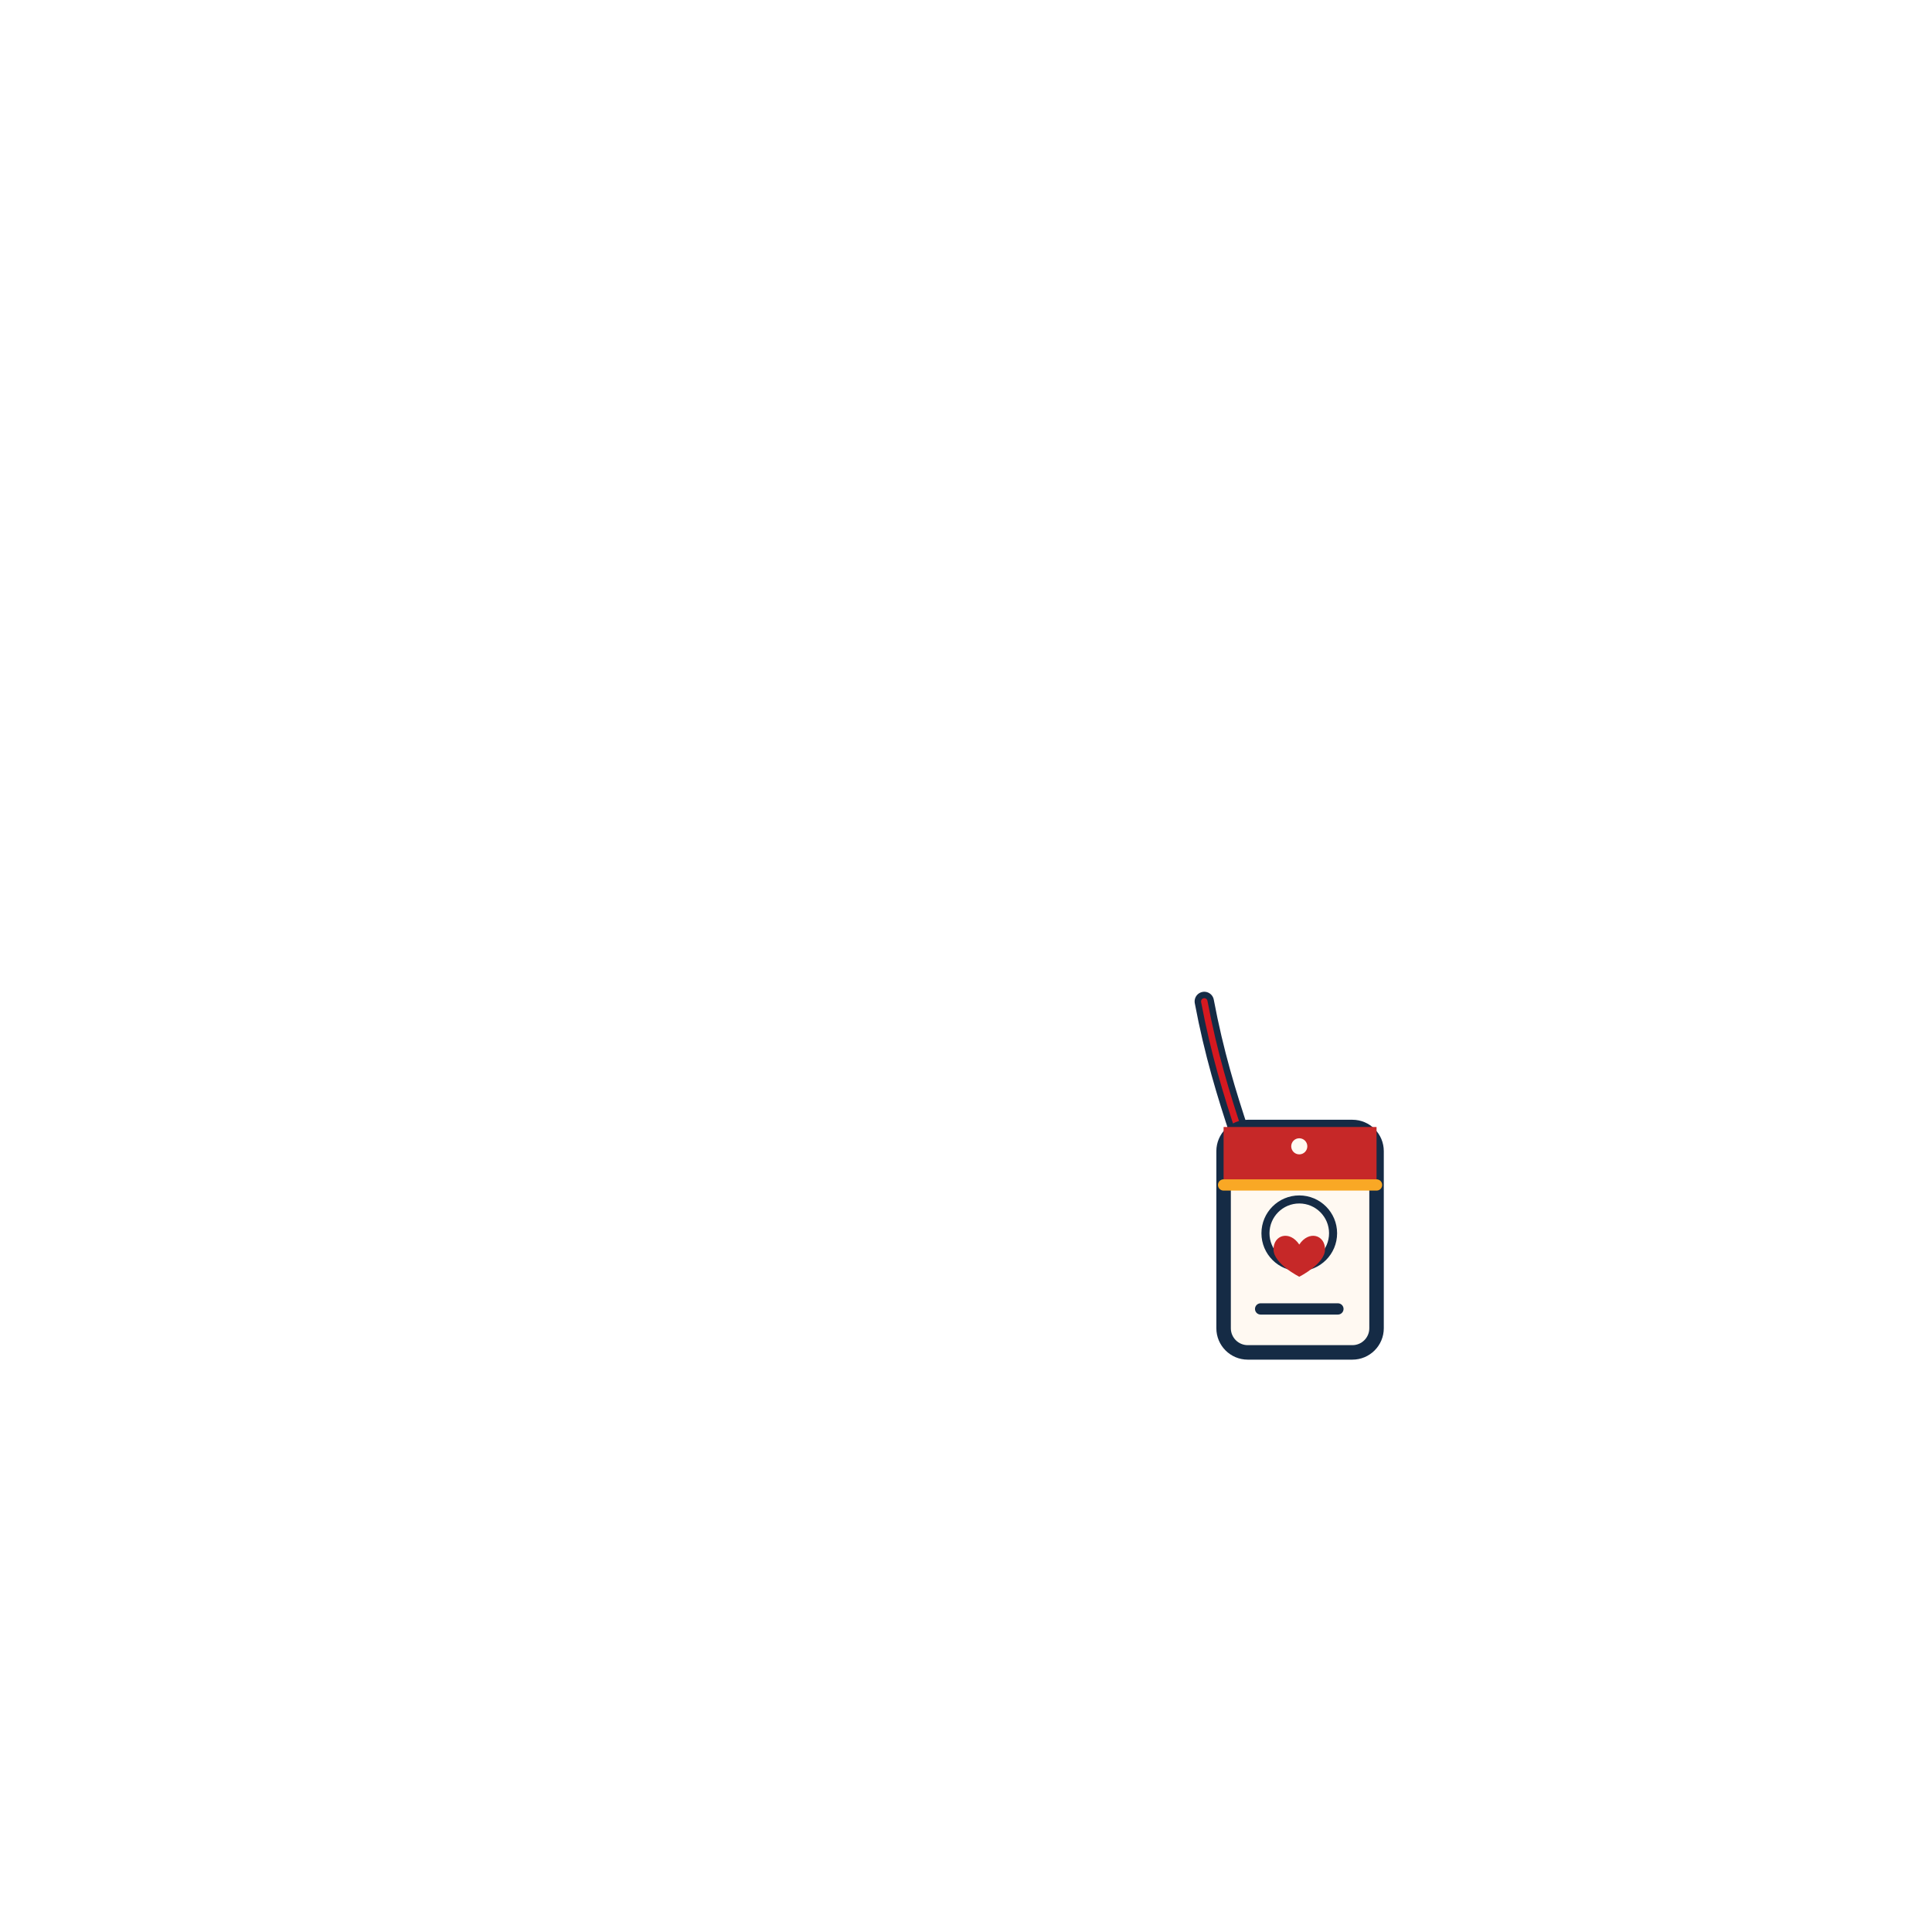
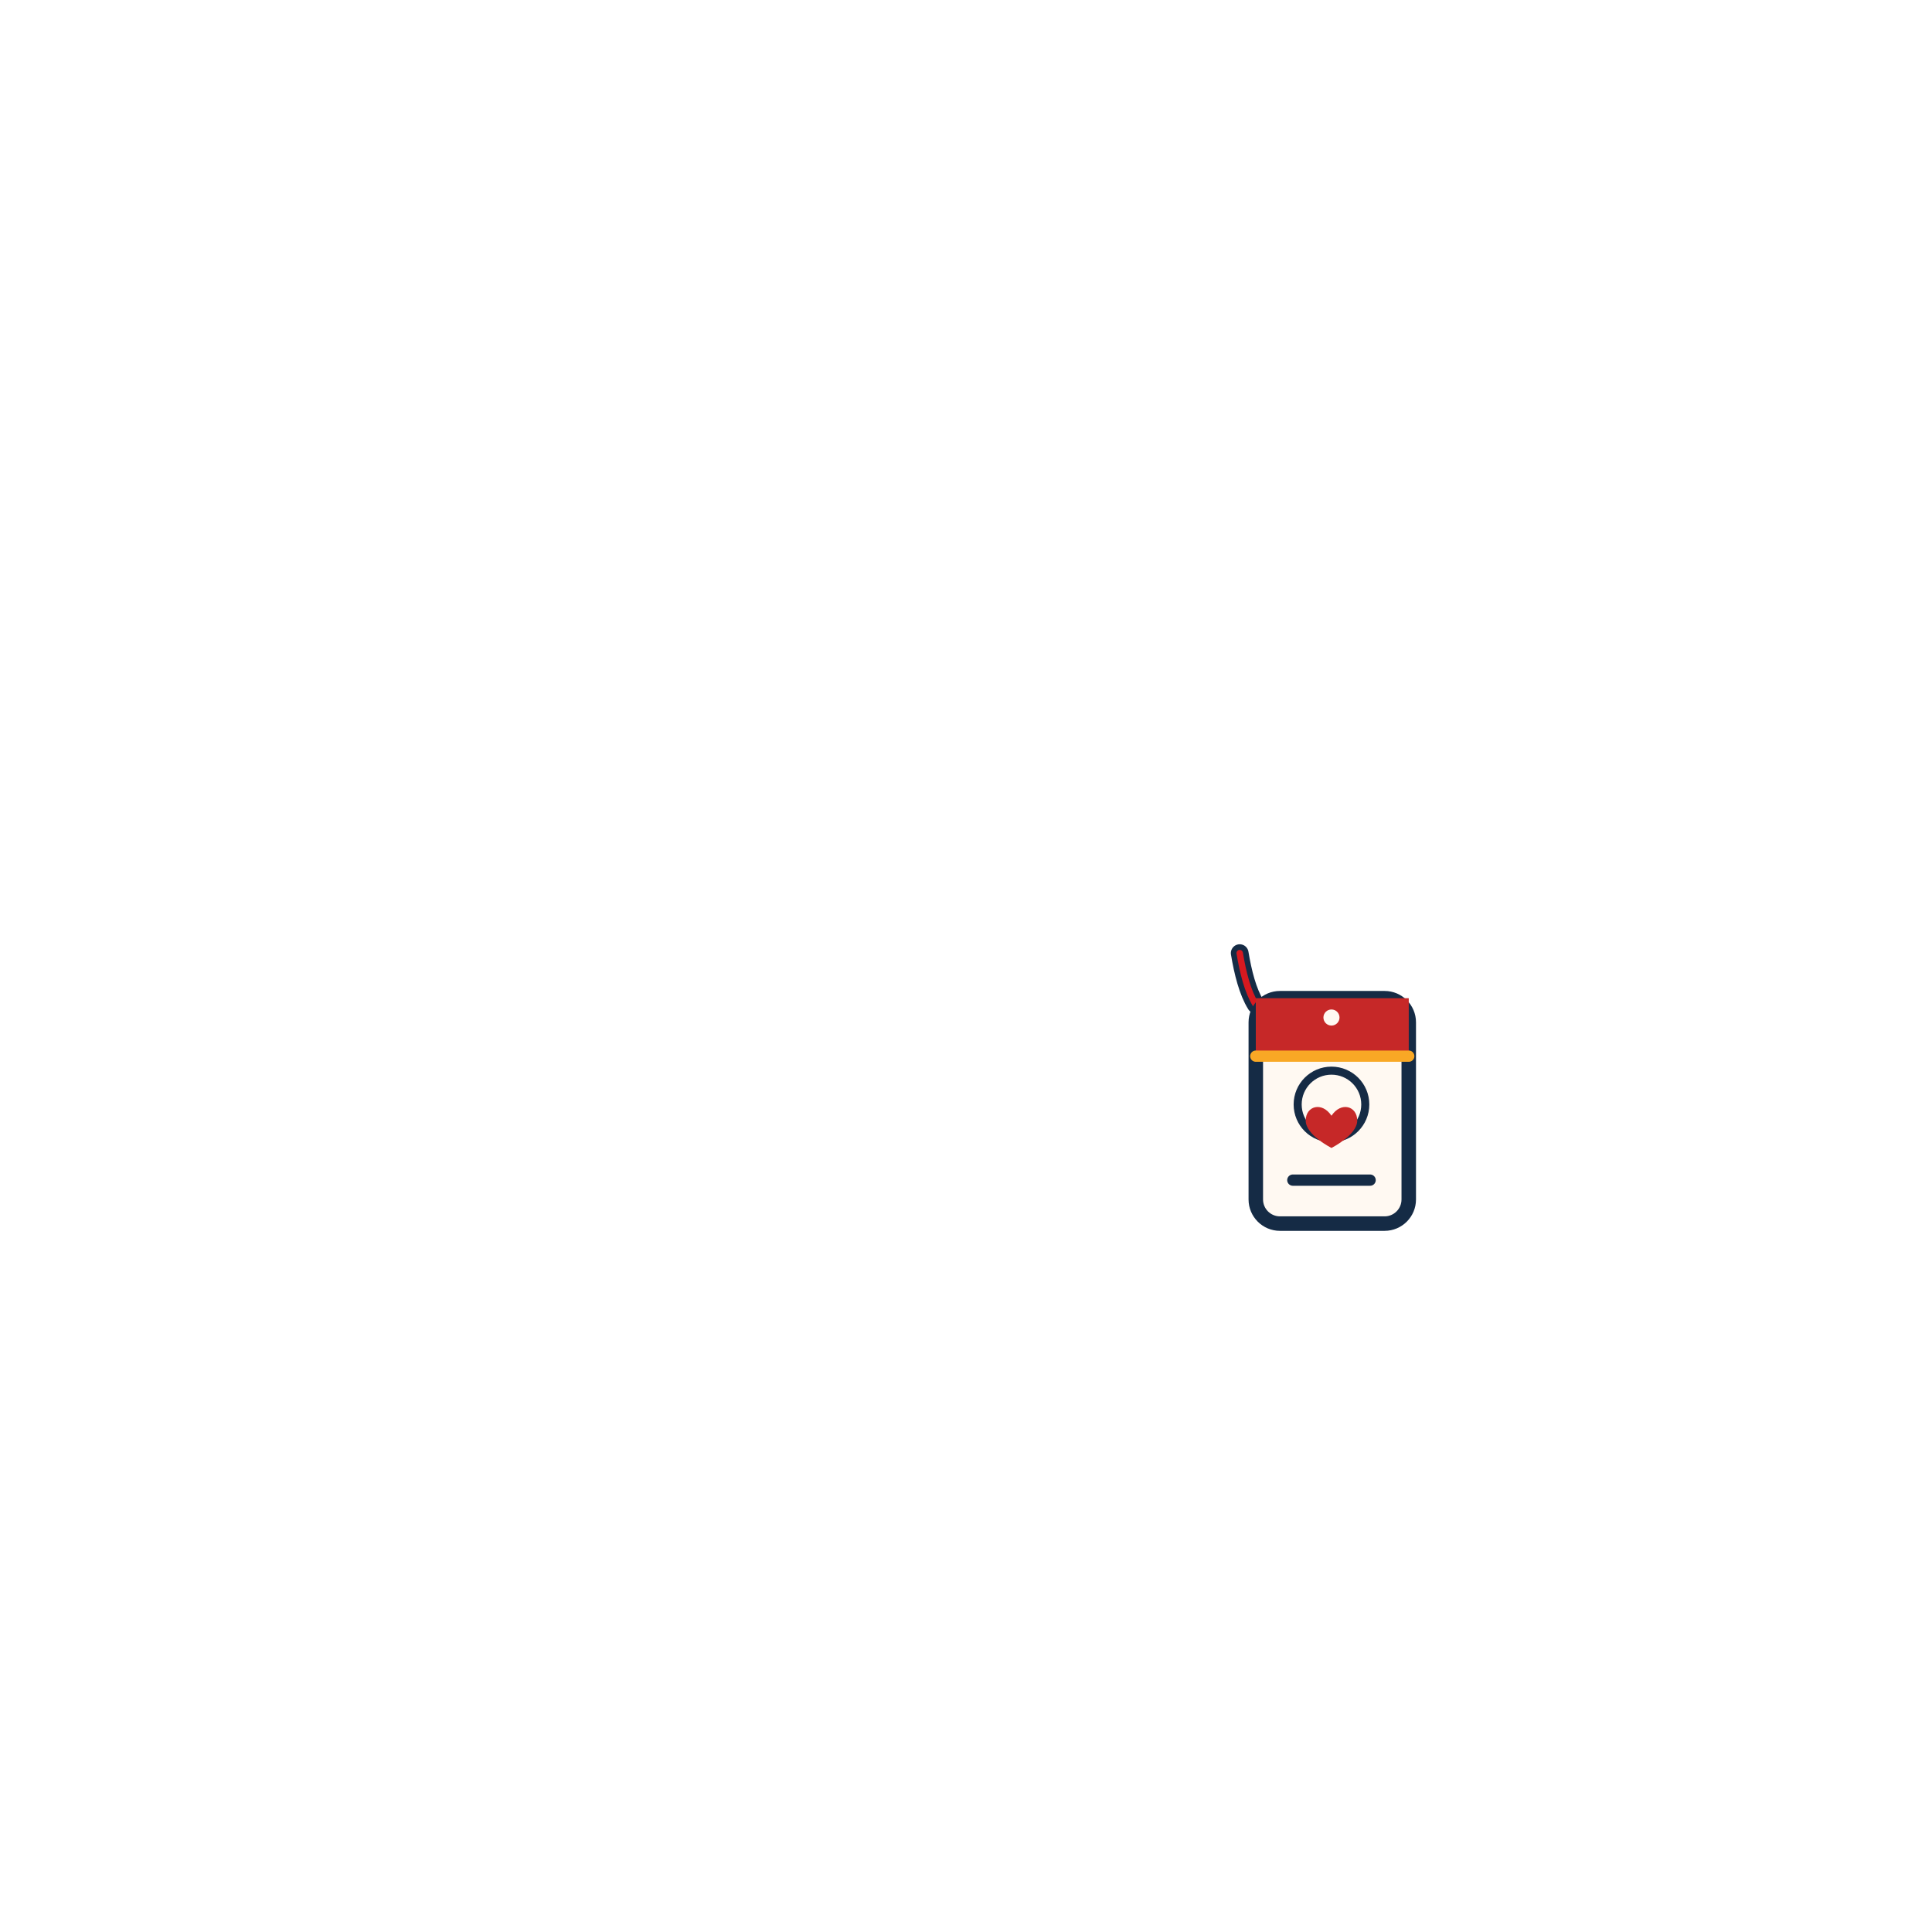
<svg xmlns="http://www.w3.org/2000/svg" viewBox="0 0 1200 1200">
  <g stroke-linecap="round" stroke-linejoin="round">
-     <path d="M748 622 C754 654 762 680 770 704" fill="none" stroke="#152B45" stroke-width="12" />
-     <path d="M748 622 C754 654 762 680 770 704" fill="none" stroke="#D71920" stroke-width="4" />
-     <rect x="760" y="700" width="95" height="140" rx="15" fill="#FFF9F2" stroke="#152B45" stroke-width="9" />
-     <path d="M760 700 H855 V736 H760 Z" fill="#C62828" />
-     <path d="M760 736 H855" stroke="#F9A825" stroke-width="7" />
-     <circle cx="807" cy="766" r="21" fill="#FFF9F2" stroke="#152B45" stroke-width="5" />
-     <path d="M807 773 C801 764 791 767 791 776 C791 785 807 793 807 793 C807 793 823 785 823 776 C823 767 813 764 807 773 Z" fill="#C62828" />
-     <path d="M783 813 H831" stroke="#152B45" stroke-width="7" />
-     <circle cx="807" cy="712" r="5" fill="#FFF9F2" />
+     <path d="M770 592 C772 604 775 616 780 624" fill="none" stroke="#152B45" stroke-width="11" />
+     <path d="M770 592 C772 604 775 616 780 624" fill="none" stroke="#D71920" stroke-width="4" />
+     <rect x="780" y="620" width="95" height="140" rx="15" fill="#FFF9F2" stroke="#152B45" stroke-width="9" />
+     <path d="M780 620 H875 V656 H780 Z" fill="#C62828" />
+     <path d="M780 656 H875" stroke="#F9A825" stroke-width="7" />
+     <circle cx="827" cy="686" r="21" fill="#FFF9F2" stroke="#152B45" stroke-width="5" />
+     <path d="M827 693 C821 684 811 687 811 696 C811 705 827 713 827 713 C827 713 843 705 843 696 C843 687 833 684 827 693 Z" fill="#C62828" />
+     <path d="M803 733 H851" stroke="#152B45" stroke-width="7" />
+     <circle cx="827" cy="632" r="5" fill="#FFF9F2" />
  </g>
</svg>
